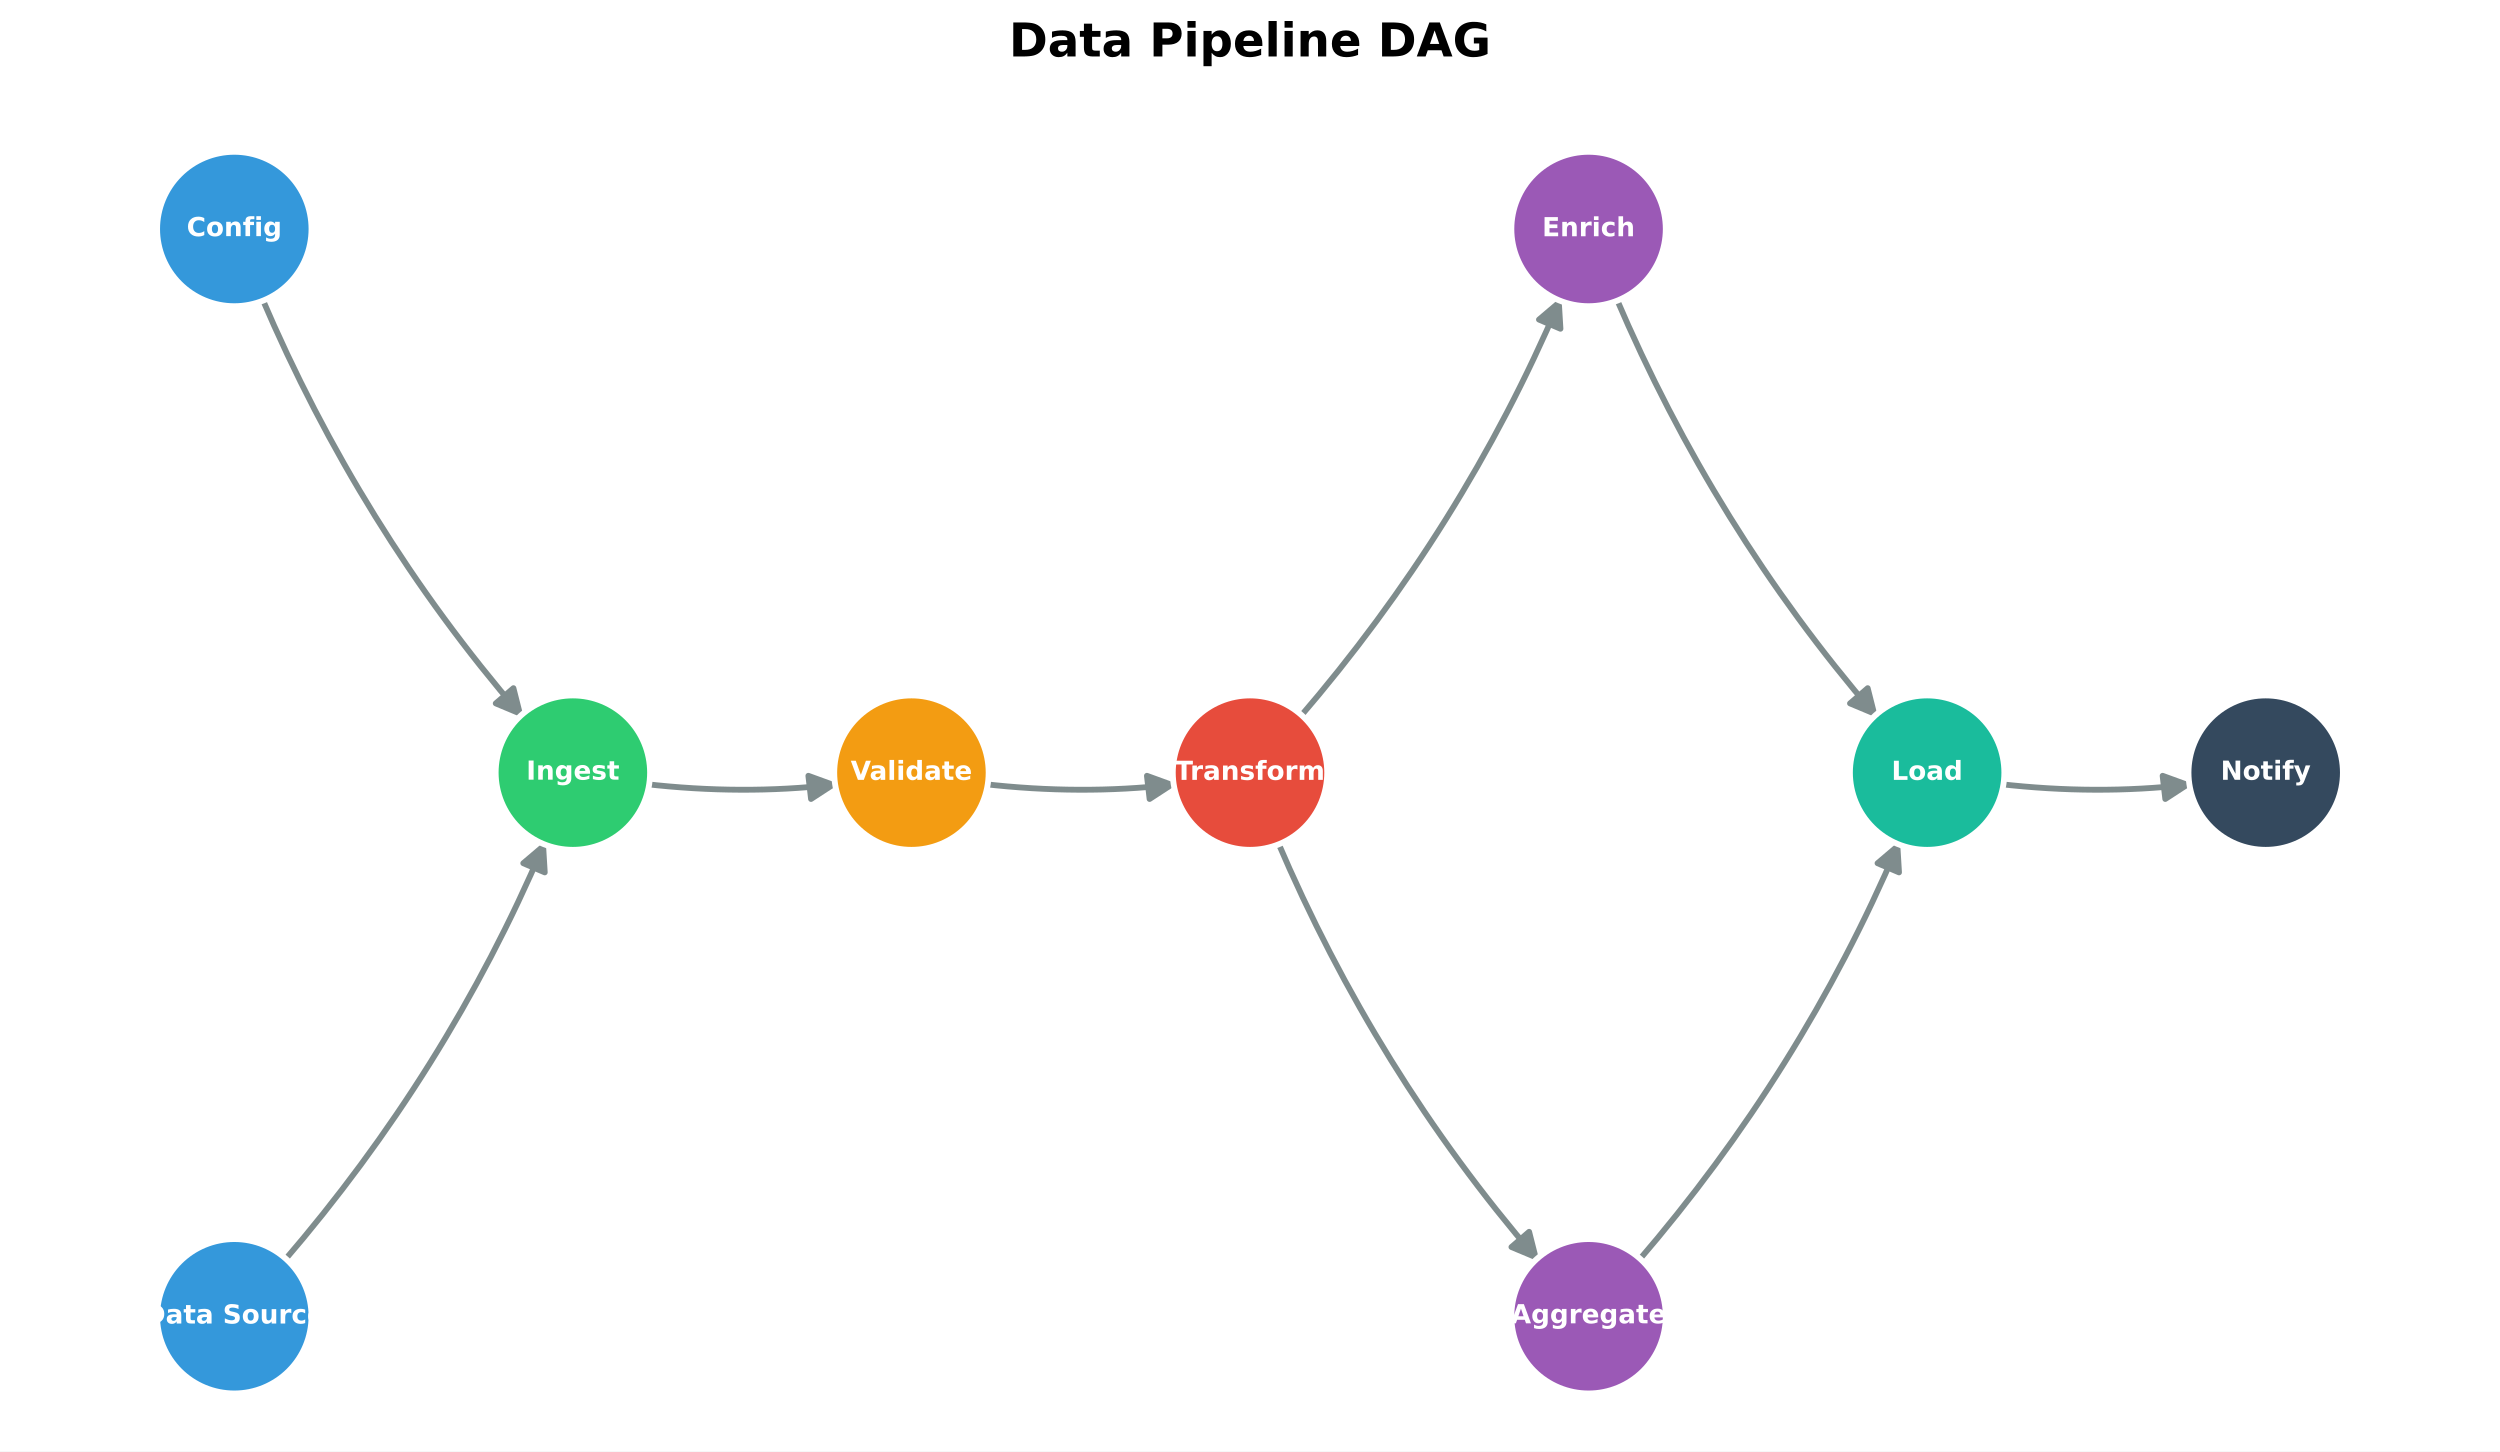
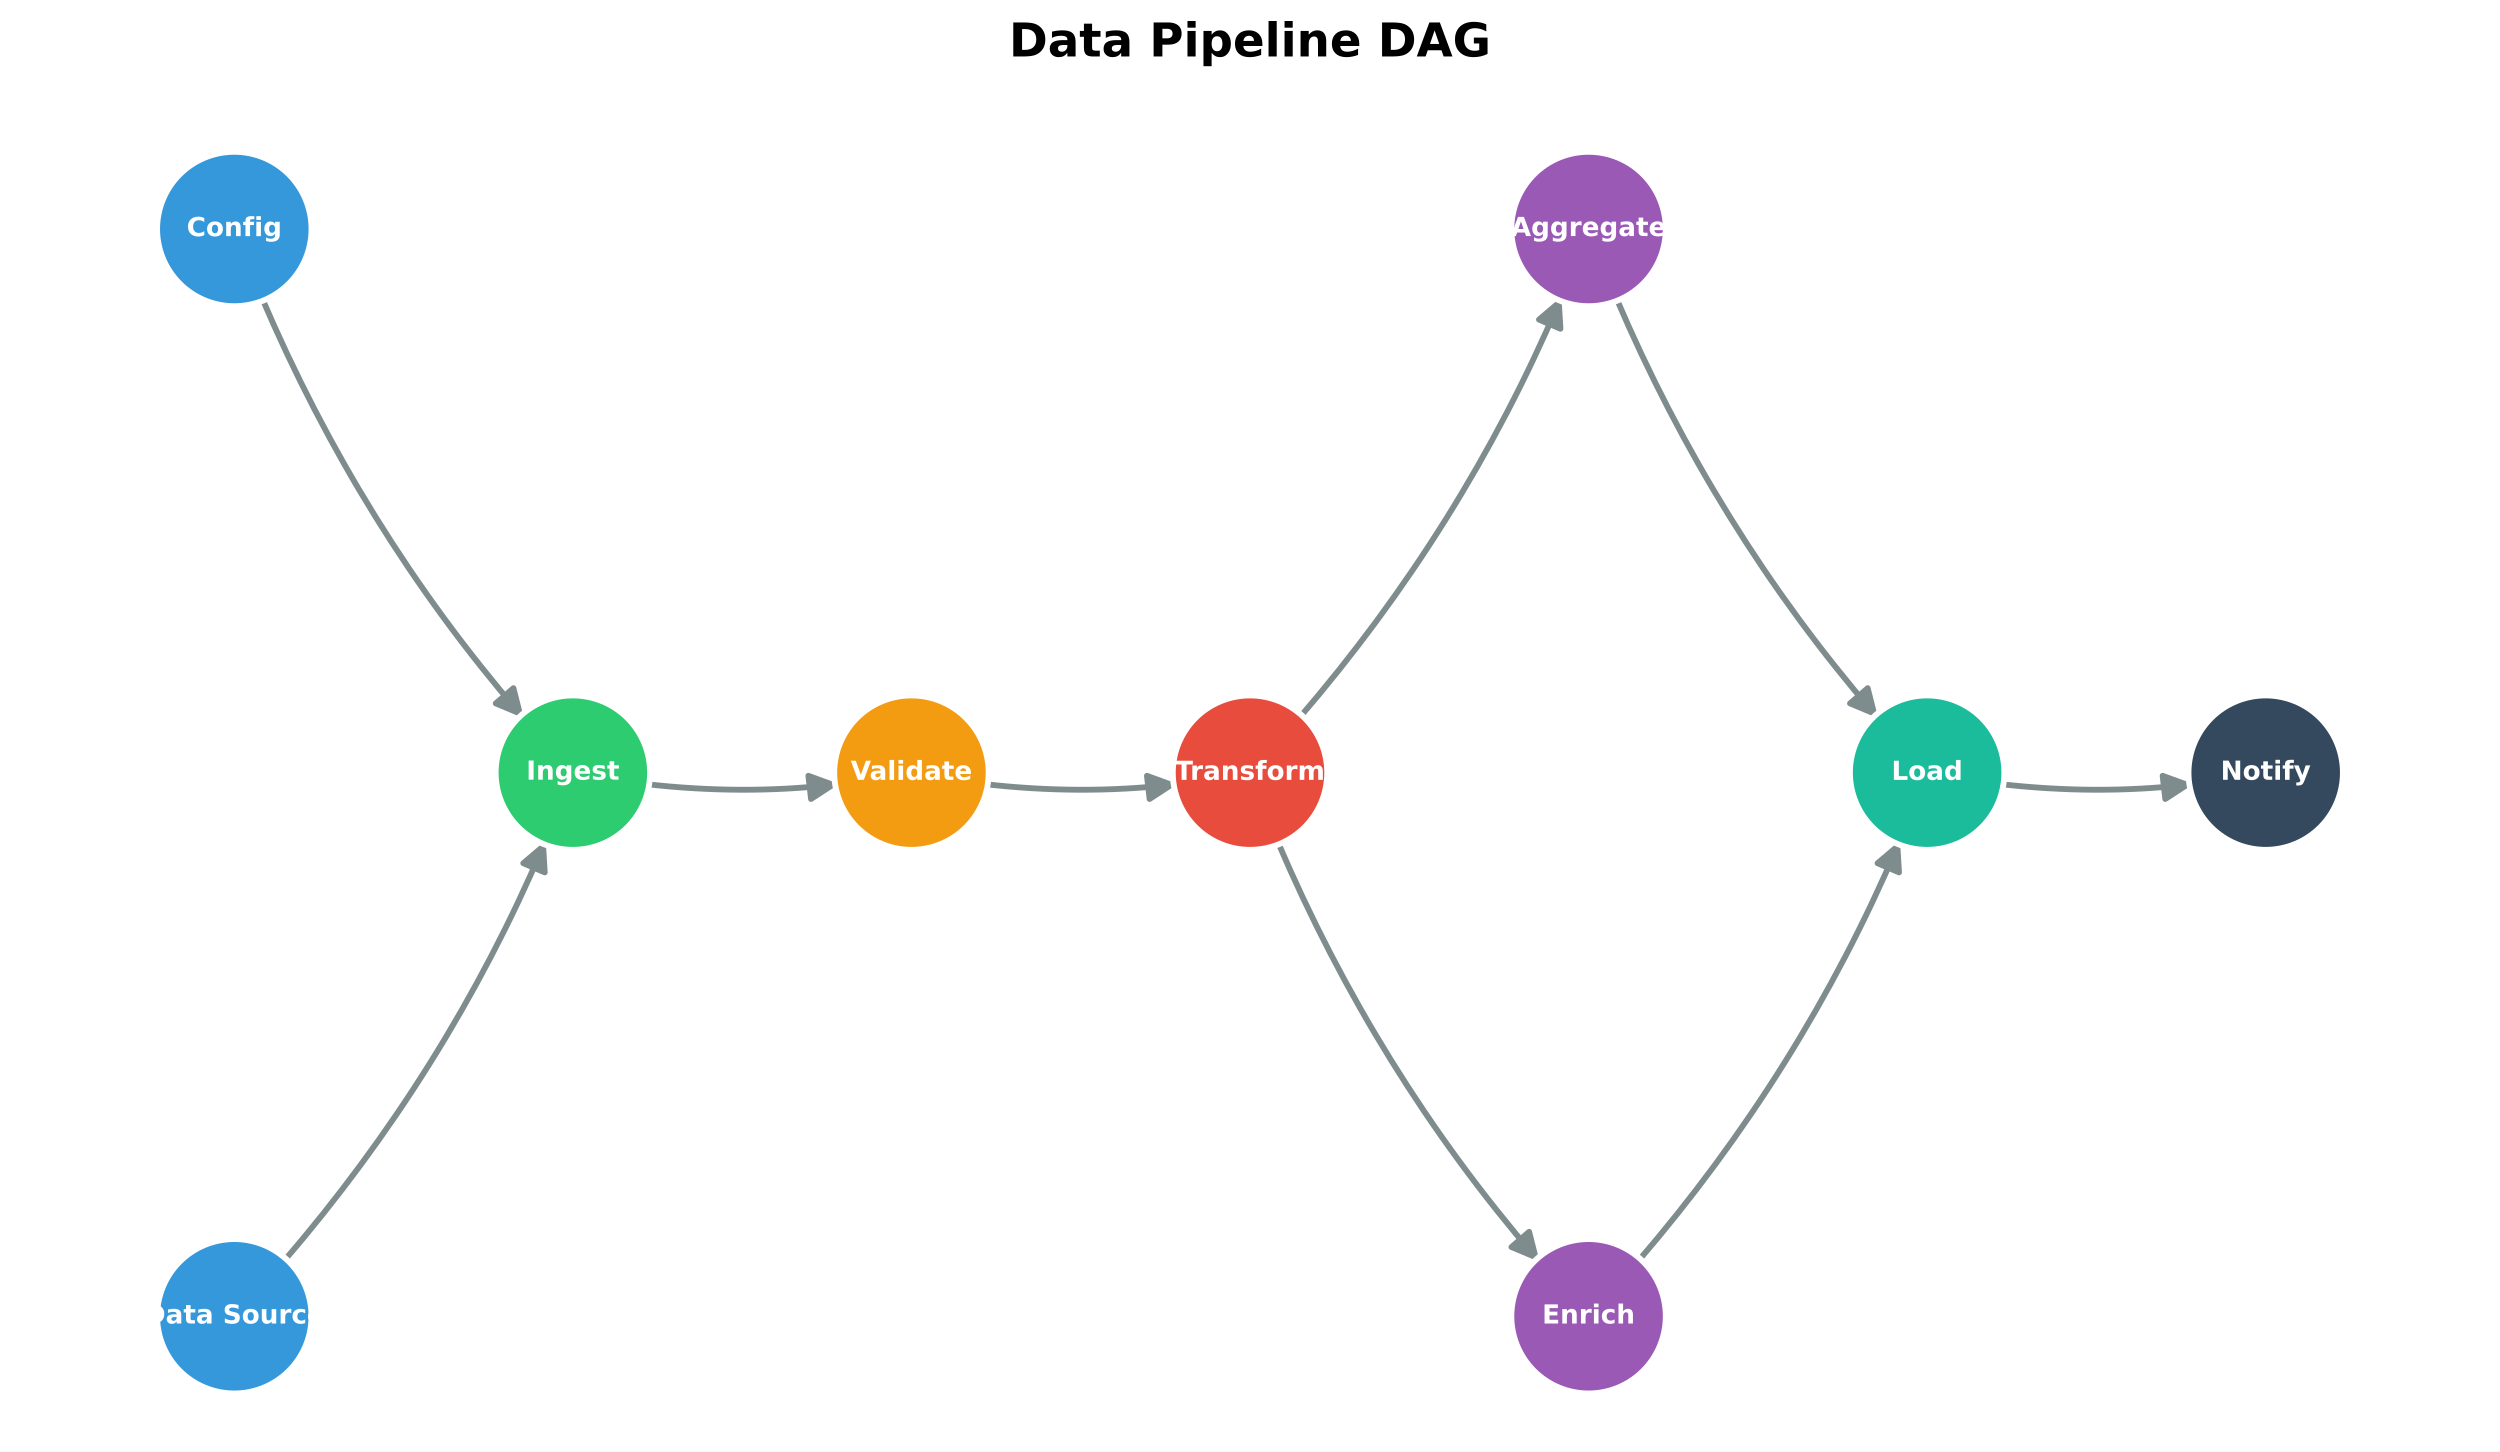
<svg xmlns="http://www.w3.org/2000/svg" xmlns:xlink="http://www.w3.org/1999/xlink" width="856.8pt" height="497.438pt" viewBox="0 0 856.8 497.438" version="1.1">
  <defs>
    <style type="text/css">*{stroke-linejoin: round; stroke-linecap: butt}</style>
  </defs>
  <g id="figure_1">
    <g id="patch_1">
      <path d="M 0 497.438  L 856.8 497.438  L 856.8 0  L 0 0  z " style="fill: #ffffff" />
    </g>
    <g id="axes_1">
      <g id="patch_2">
-         <path d="M 97.022 432.529  Q 153.239 367.247 186.155 290.057  " clip-path="url(#p9a5c901f08)" style="fill: none; stroke: #7f8c8d; stroke-width: 2; stroke-linecap: round" />
-         <path d="M 179.338 295.847  L 186.155 290.057  L 186.697 298.985  z " clip-path="url(#p9a5c901f08)" style="fill: #7f8c8d; stroke: #7f8c8d; stroke-width: 2; stroke-linecap: round" />
+         <path d="M 97.022 432.529  Q 153.239 367.247 186.155 290.057  " clip-path="url(#peeba3ba7f3)" style="fill: none; stroke: #7f8c8d; stroke-width: 2; stroke-linecap: round" />
+         <path d="M 179.338 295.847  L 186.155 290.057  L 186.697 298.985  z " clip-path="url(#peeba3ba7f3)" style="fill: #7f8c8d; stroke: #7f8c8d; stroke-width: 2; stroke-linecap: round" />
      </g>
      <g id="patch_3">
-         <path d="M 221.033 268.686  Q 254.351 272.513 285.447 268.941  " clip-path="url(#p9a5c901f08)" style="fill: none; stroke: #7f8c8d; stroke-width: 2; stroke-linecap: round" />
-         <path d="M 277.043 265.88  L 285.447 268.941  L 277.956 273.828  z " clip-path="url(#p9a5c901f08)" style="fill: #7f8c8d; stroke: #7f8c8d; stroke-width: 2; stroke-linecap: round" />
+         <path d="M 221.033 268.686  Q 254.351 272.513 285.447 268.941  " clip-path="url(#peeba3ba7f3)" style="fill: none; stroke: #7f8c8d; stroke-width: 2; stroke-linecap: round" />
+         <path d="M 277.043 265.88  L 285.447 268.941  L 277.956 273.828  z " clip-path="url(#peeba3ba7f3)" style="fill: #7f8c8d; stroke: #7f8c8d; stroke-width: 2; stroke-linecap: round" />
      </g>
      <g id="patch_4">
-         <path d="M 89.602 101.687  Q 123.396 180.934 178.154 244.521  " clip-path="url(#p9a5c901f08)" style="fill: none; stroke: #7f8c8d; stroke-width: 2; stroke-linecap: round" />
-         <path d="M 175.964 235.849  L 178.154 244.521  L 169.902 241.069  z " clip-path="url(#p9a5c901f08)" style="fill: #7f8c8d; stroke: #7f8c8d; stroke-width: 2; stroke-linecap: round" />
+         <path d="M 89.602 101.687  Q 123.396 180.934 178.154 244.521  " clip-path="url(#peeba3ba7f3)" style="fill: none; stroke: #7f8c8d; stroke-width: 2; stroke-linecap: round" />
+         <path d="M 175.964 235.849  L 178.154 244.521  L 169.902 241.069  z " clip-path="url(#peeba3ba7f3)" style="fill: #7f8c8d; stroke: #7f8c8d; stroke-width: 2; stroke-linecap: round" />
      </g>
      <g id="patch_5">
-         <path d="M 337.066 268.686  Q 370.384 272.513 401.48 268.941  " clip-path="url(#p9a5c901f08)" style="fill: none; stroke: #7f8c8d; stroke-width: 2; stroke-linecap: round" />
-         <path d="M 393.076 265.88  L 401.48 268.941  L 393.989 273.828  z " clip-path="url(#p9a5c901f08)" style="fill: #7f8c8d; stroke: #7f8c8d; stroke-width: 2; stroke-linecap: round" />
+         <path d="M 337.066 268.686  Q 370.384 272.513 401.48 268.941  " clip-path="url(#peeba3ba7f3)" style="fill: none; stroke: #7f8c8d; stroke-width: 2; stroke-linecap: round" />
+         <path d="M 393.076 265.88  L 401.48 268.941  L 393.989 273.828  z " clip-path="url(#peeba3ba7f3)" style="fill: #7f8c8d; stroke: #7f8c8d; stroke-width: 2; stroke-linecap: round" />
      </g>
      <g id="patch_6">
-         <path d="M 445.122 246.215  Q 501.338 180.933 534.255 103.743  " clip-path="url(#p9a5c901f08)" style="fill: none; stroke: #7f8c8d; stroke-width: 2; stroke-linecap: round" />
-         <path d="M 527.437 109.533  L 534.255 103.743  L 534.796 112.671  z " clip-path="url(#p9a5c901f08)" style="fill: #7f8c8d; stroke: #7f8c8d; stroke-width: 2; stroke-linecap: round" />
+         <path d="M 437.702 288.001  Q 471.495 367.248 526.253 430.835  " clip-path="url(#peeba3ba7f3)" style="fill: none; stroke: #7f8c8d; stroke-width: 2; stroke-linecap: round" />
+         <path d="M 524.064 422.163  L 526.253 430.835  L 518.001 427.383  z " clip-path="url(#peeba3ba7f3)" style="fill: #7f8c8d; stroke: #7f8c8d; stroke-width: 2; stroke-linecap: round" />
      </g>
      <g id="patch_7">
-         <path d="M 437.702 288.001  Q 471.495 367.248 526.253 430.835  " clip-path="url(#p9a5c901f08)" style="fill: none; stroke: #7f8c8d; stroke-width: 2; stroke-linecap: round" />
-         <path d="M 524.064 422.163  L 526.253 430.835  L 518.001 427.383  z " clip-path="url(#p9a5c901f08)" style="fill: #7f8c8d; stroke: #7f8c8d; stroke-width: 2; stroke-linecap: round" />
+         <path d="M 445.122 246.215  Q 501.338 180.933 534.255 103.743  " clip-path="url(#peeba3ba7f3)" style="fill: none; stroke: #7f8c8d; stroke-width: 2; stroke-linecap: round" />
+         <path d="M 527.437 109.533  L 534.255 103.743  L 534.796 112.671  z " clip-path="url(#peeba3ba7f3)" style="fill: #7f8c8d; stroke: #7f8c8d; stroke-width: 2; stroke-linecap: round" />
      </g>
      <g id="patch_8">
-         <path d="M 553.735 101.687  Q 587.528 180.934 642.286 244.521  " clip-path="url(#p9a5c901f08)" style="fill: none; stroke: #7f8c8d; stroke-width: 2; stroke-linecap: round" />
-         <path d="M 640.097 235.849  L 642.286 244.521  L 634.035 241.069  z " clip-path="url(#p9a5c901f08)" style="fill: #7f8c8d; stroke: #7f8c8d; stroke-width: 2; stroke-linecap: round" />
+         <path d="M 561.155 432.529  Q 617.371 367.247 650.288 290.057  " clip-path="url(#peeba3ba7f3)" style="fill: none; stroke: #7f8c8d; stroke-width: 2; stroke-linecap: round" />
+         <path d="M 643.47 295.847  L 650.288 290.057  L 650.829 298.985  z " clip-path="url(#peeba3ba7f3)" style="fill: #7f8c8d; stroke: #7f8c8d; stroke-width: 2; stroke-linecap: round" />
      </g>
      <g id="patch_9">
-         <path d="M 561.155 432.529  Q 617.371 367.247 650.288 290.057  " clip-path="url(#p9a5c901f08)" style="fill: none; stroke: #7f8c8d; stroke-width: 2; stroke-linecap: round" />
-         <path d="M 643.47 295.847  L 650.288 290.057  L 650.829 298.985  z " clip-path="url(#p9a5c901f08)" style="fill: #7f8c8d; stroke: #7f8c8d; stroke-width: 2; stroke-linecap: round" />
+         <path d="M 553.735 101.687  Q 587.528 180.934 642.286 244.521  " clip-path="url(#peeba3ba7f3)" style="fill: none; stroke: #7f8c8d; stroke-width: 2; stroke-linecap: round" />
+         <path d="M 640.097 235.849  L 642.286 244.521  L 634.035 241.069  z " clip-path="url(#peeba3ba7f3)" style="fill: #7f8c8d; stroke: #7f8c8d; stroke-width: 2; stroke-linecap: round" />
      </g>
      <g id="patch_10">
-         <path d="M 685.165 268.686  Q 718.483 272.513 749.579 268.941  " clip-path="url(#p9a5c901f08)" style="fill: none; stroke: #7f8c8d; stroke-width: 2; stroke-linecap: round" />
-         <path d="M 741.175 265.88  L 749.579 268.941  L 742.088 273.828  z " clip-path="url(#p9a5c901f08)" style="fill: #7f8c8d; stroke: #7f8c8d; stroke-width: 2; stroke-linecap: round" />
+         <path d="M 685.165 268.686  Q 718.483 272.513 749.579 268.941  " clip-path="url(#peeba3ba7f3)" style="fill: none; stroke: #7f8c8d; stroke-width: 2; stroke-linecap: round" />
+         <path d="M 741.175 265.88  L 749.579 268.941  L 742.088 273.828  z " clip-path="url(#peeba3ba7f3)" style="fill: #7f8c8d; stroke: #7f8c8d; stroke-width: 2; stroke-linecap: round" />
      </g>
      <g id="PathCollection_1">
        <defs>
-           <path id="C0_0_4f165c23f8" d="M 0 26.458  C 7.017 26.458 13.747 23.67 18.708 18.708  C 23.67 13.747 26.458 7.017 26.458 -0  C 26.458 -7.017 23.67 -13.747 18.708 -18.708  C 13.747 -23.67 7.017 -26.458 0 -26.458  C -7.017 -26.458 -13.747 -23.67 -18.708 -18.708  C -23.67 -13.747 -26.458 -7.017 -26.458 0  C -26.458 7.017 -23.67 13.747 -18.708 18.708  C -13.747 23.67 -7.017 26.458 0 26.458  z " />
+           <path id="C0_0_6e1ca9bb49" d="M 0 26.458  C 7.017 26.458 13.747 23.67 18.708 18.708  C 23.67 13.747 26.458 7.017 26.458 -0  C 26.458 -7.017 23.67 -13.747 18.708 -18.708  C 13.747 -23.67 7.017 -26.458 0 -26.458  C -7.017 -26.458 -13.747 -23.67 -18.708 -18.708  C -23.67 -13.747 -26.458 -7.017 -26.458 0  C -26.458 7.017 -23.67 13.747 -18.708 18.708  C -13.747 23.67 -7.017 26.458 0 26.458  z " />
        </defs>
-         <g clip-path="url(#p9a5c901f08)">
-           <use xlink:href="#C0_0_4f165c23f8" x="80.301" y="451.112" style="fill: #3498db; stroke: #ffffff; stroke-width: 2" />
-         </g>
-         <g clip-path="url(#p9a5c901f08)">
-           <use xlink:href="#C0_0_4f165c23f8" x="196.334" y="264.798" style="fill: #2ecc71; stroke: #ffffff; stroke-width: 2" />
-         </g>
-         <g clip-path="url(#p9a5c901f08)">
-           <use xlink:href="#C0_0_4f165c23f8" x="80.301" y="78.483" style="fill: #3498db; stroke: #ffffff; stroke-width: 2" />
-         </g>
-         <g clip-path="url(#p9a5c901f08)">
-           <use xlink:href="#C0_0_4f165c23f8" x="312.367" y="264.798" style="fill: #f39c12; stroke: #ffffff; stroke-width: 2" />
-         </g>
-         <g clip-path="url(#p9a5c901f08)">
-           <use xlink:href="#C0_0_4f165c23f8" x="428.4" y="264.798" style="fill: #e74c3c; stroke: #ffffff; stroke-width: 2" />
-         </g>
-         <g clip-path="url(#p9a5c901f08)">
-           <use xlink:href="#C0_0_4f165c23f8" x="544.433" y="78.483" style="fill: #9b59b6; stroke: #ffffff; stroke-width: 2" />
-         </g>
-         <g clip-path="url(#p9a5c901f08)">
-           <use xlink:href="#C0_0_4f165c23f8" x="544.433" y="451.112" style="fill: #9b59b6; stroke: #ffffff; stroke-width: 2" />
-         </g>
-         <g clip-path="url(#p9a5c901f08)">
-           <use xlink:href="#C0_0_4f165c23f8" x="660.466" y="264.798" style="fill: #1abc9c; stroke: #ffffff; stroke-width: 2" />
-         </g>
-         <g clip-path="url(#p9a5c901f08)">
-           <use xlink:href="#C0_0_4f165c23f8" x="776.499" y="264.798" style="fill: #34495e; stroke: #ffffff; stroke-width: 2" />
+         <g clip-path="url(#peeba3ba7f3)">
+           <use xlink:href="#C0_0_6e1ca9bb49" x="80.301" y="451.112" style="fill: #3498db; stroke: #ffffff; stroke-width: 2" />
+         </g>
+         <g clip-path="url(#peeba3ba7f3)">
+           <use xlink:href="#C0_0_6e1ca9bb49" x="196.334" y="264.798" style="fill: #2ecc71; stroke: #ffffff; stroke-width: 2" />
+         </g>
+         <g clip-path="url(#peeba3ba7f3)">
+           <use xlink:href="#C0_0_6e1ca9bb49" x="80.301" y="78.483" style="fill: #3498db; stroke: #ffffff; stroke-width: 2" />
+         </g>
+         <g clip-path="url(#peeba3ba7f3)">
+           <use xlink:href="#C0_0_6e1ca9bb49" x="312.367" y="264.798" style="fill: #f39c12; stroke: #ffffff; stroke-width: 2" />
+         </g>
+         <g clip-path="url(#peeba3ba7f3)">
+           <use xlink:href="#C0_0_6e1ca9bb49" x="428.4" y="264.798" style="fill: #e74c3c; stroke: #ffffff; stroke-width: 2" />
+         </g>
+         <g clip-path="url(#peeba3ba7f3)">
+           <use xlink:href="#C0_0_6e1ca9bb49" x="544.433" y="451.112" style="fill: #9b59b6; stroke: #ffffff; stroke-width: 2" />
+         </g>
+         <g clip-path="url(#peeba3ba7f3)">
+           <use xlink:href="#C0_0_6e1ca9bb49" x="544.433" y="78.483" style="fill: #9b59b6; stroke: #ffffff; stroke-width: 2" />
+         </g>
+         <g clip-path="url(#peeba3ba7f3)">
+           <use xlink:href="#C0_0_6e1ca9bb49" x="660.466" y="264.798" style="fill: #1abc9c; stroke: #ffffff; stroke-width: 2" />
+         </g>
+         <g clip-path="url(#peeba3ba7f3)">
+           <use xlink:href="#C0_0_6e1ca9bb49" x="776.499" y="264.798" style="fill: #34495e; stroke: #ffffff; stroke-width: 2" />
        </g>
      </g>
      <g id="text_1">
-         <g clip-path="url(#p9a5c901f08)">
+         <g clip-path="url(#peeba3ba7f3)">
          <g style="fill: #ffffff" transform="translate(49.29934 453.595) scale(0.09 -0.09)">
            <defs>
              <path id="DejaVuSans-Bold-44" d="M 1791 3756  L 1791 909  L 2222 909  Q 2959 909 3348 1275  Q 3738 1641 3738 2338  Q 3738 3031 3350 3393  Q 2963 3756 2222 3756  L 1791 3756  z M 588 4666  L 1856 4666  Q 2919 4666 3439 4514  Q 3959 4363 4331 4000  Q 4659 3684 4818 3271  Q 4978 2859 4978 2338  Q 4978 1809 4818 1395  Q 4659 981 4331 666  Q 3956 303 3431 151  Q 2906 0 1856 0  L 588 0  L 588 4666  z " transform="scale(0.015625)" />
              <path id="DejaVuSans-Bold-61" d="M 2106 1575  Q 1756 1575 1579 1456  Q 1403 1338 1403 1106  Q 1403 894 1545 773  Q 1688 653 1941 653  Q 2256 653 2472 879  Q 2688 1106 2688 1447  L 2688 1575  L 2106 1575  z M 3816 1997  L 3816 0  L 2688 0  L 2688 519  Q 2463 200 2181 54  Q 1900 -91 1497 -91  Q 953 -91 614 226  Q 275 544 275 1050  Q 275 1666 698 1953  Q 1122 2241 2028 2241  L 2688 2241  L 2688 2328  Q 2688 2594 2478 2717  Q 2269 2841 1825 2841  Q 1466 2841 1156 2769  Q 847 2697 581 2553  L 581 3406  Q 941 3494 1303 3539  Q 1666 3584 2028 3584  Q 2975 3584 3395 3211  Q 3816 2838 3816 1997  z " transform="scale(0.015625)" />
              <path id="DejaVuSans-Bold-74" d="M 1759 4494  L 1759 3500  L 2913 3500  L 2913 2700  L 1759 2700  L 1759 1216  Q 1759 972 1856 886  Q 1953 800 2241 800  L 2816 800  L 2816 0  L 1856 0  Q 1194 0 917 276  Q 641 553 641 1216  L 641 2700  L 84 2700  L 84 3500  L 641 3500  L 641 4494  L 1759 4494  z " transform="scale(0.015625)" />
              <path id="DejaVuSans-Bold-20" transform="scale(0.015625)" />
              <path id="DejaVuSans-Bold-53" d="M 3834 4519  L 3834 3531  Q 3450 3703 3084 3790  Q 2719 3878 2394 3878  Q 1963 3878 1756 3759  Q 1550 3641 1550 3391  Q 1550 3203 1689 3098  Q 1828 2994 2194 2919  L 2706 2816  Q 3484 2659 3812 2340  Q 4141 2022 4141 1434  Q 4141 663 3683 286  Q 3225 -91 2284 -91  Q 1841 -91 1394 -6  Q 947 78 500 244  L 500 1259  Q 947 1022 1364 901  Q 1781 781 2169 781  Q 2563 781 2772 912  Q 2981 1044 2981 1288  Q 2981 1506 2839 1625  Q 2697 1744 2272 1838  L 1806 1941  Q 1106 2091 782 2419  Q 459 2747 459 3303  Q 459 4000 909 4375  Q 1359 4750 2203 4750  Q 2588 4750 2994 4692  Q 3400 4634 3834 4519  z " transform="scale(0.015625)" />
              <path id="DejaVuSans-Bold-6f" d="M 2203 2784  Q 1831 2784 1636 2517  Q 1441 2250 1441 1747  Q 1441 1244 1636 976  Q 1831 709 2203 709  Q 2569 709 2762 976  Q 2956 1244 2956 1747  Q 2956 2250 2762 2517  Q 2569 2784 2203 2784  z M 2203 3584  Q 3106 3584 3614 3096  Q 4122 2609 4122 1747  Q 4122 884 3614 396  Q 3106 -91 2203 -91  Q 1297 -91 786 396  Q 275 884 275 1747  Q 275 2609 786 3096  Q 1297 3584 2203 3584  z " transform="scale(0.015625)" />
              <path id="DejaVuSans-Bold-75" d="M 500 1363  L 500 3500  L 1625 3500  L 1625 3150  Q 1625 2866 1622 2436  Q 1619 2006 1619 1863  Q 1619 1441 1641 1255  Q 1663 1069 1716 984  Q 1784 875 1895 815  Q 2006 756 2150 756  Q 2500 756 2700 1025  Q 2900 1294 2900 1772  L 2900 3500  L 4019 3500  L 4019 0  L 2900 0  L 2900 506  Q 2647 200 2364 54  Q 2081 -91 1741 -91  Q 1134 -91 817 281  Q 500 653 500 1363  z " transform="scale(0.015625)" />
              <path id="DejaVuSans-Bold-72" d="M 3138 2547  Q 2991 2616 2845 2648  Q 2700 2681 2553 2681  Q 2122 2681 1889 2404  Q 1656 2128 1656 1613  L 1656 0  L 538 0  L 538 3500  L 1656 3500  L 1656 2925  Q 1872 3269 2151 3426  Q 2431 3584 2822 3584  Q 2878 3584 2943 3579  Q 3009 3575 3134 3559  L 3138 2547  z " transform="scale(0.015625)" />
              <path id="DejaVuSans-Bold-63" d="M 3366 3391  L 3366 2478  Q 3138 2634 2908 2709  Q 2678 2784 2431 2784  Q 1963 2784 1702 2511  Q 1441 2238 1441 1747  Q 1441 1256 1702 982  Q 1963 709 2431 709  Q 2694 709 2930 787  Q 3166 866 3366 1019  L 3366 103  Q 3103 6 2833 -42  Q 2563 -91 2291 -91  Q 1344 -91 809 395  Q 275 881 275 1747  Q 275 2613 809 3098  Q 1344 3584 2291 3584  Q 2566 3584 2833 3536  Q 3100 3488 3366 3391  z " transform="scale(0.015625)" />
              <path id="DejaVuSans-Bold-65" d="M 4031 1759  L 4031 1441  L 1416 1441  Q 1456 1047 1700 850  Q 1944 653 2381 653  Q 2734 653 3104 758  Q 3475 863 3866 1075  L 3866 213  Q 3469 63 3072 -14  Q 2675 -91 2278 -91  Q 1328 -91 801 392  Q 275 875 275 1747  Q 275 2603 792 3093  Q 1309 3584 2216 3584  Q 3041 3584 3536 3087  Q 4031 2591 4031 1759  z M 2881 2131  Q 2881 2450 2695 2645  Q 2509 2841 2209 2841  Q 1884 2841 1681 2658  Q 1478 2475 1428 2131  L 2881 2131  z " transform="scale(0.015625)" />
            </defs>
            <use xlink:href="#DejaVuSans-Bold-44" />
            <use xlink:href="#DejaVuSans-Bold-61" transform="translate(83.00781 0)" />
            <use xlink:href="#DejaVuSans-Bold-74" transform="translate(150.4883 0)" />
            <use xlink:href="#DejaVuSans-Bold-61" transform="translate(198.291 0)" />
            <use xlink:href="#DejaVuSans-Bold-20" transform="translate(265.7715 0)" />
            <use xlink:href="#DejaVuSans-Bold-53" transform="translate(300.5859 0)" />
            <use xlink:href="#DejaVuSans-Bold-6f" transform="translate(372.6074 0)" />
            <use xlink:href="#DejaVuSans-Bold-75" transform="translate(441.3086 0)" />
            <use xlink:href="#DejaVuSans-Bold-72" transform="translate(512.5 0)" />
            <use xlink:href="#DejaVuSans-Bold-63" transform="translate(561.8164 0)" />
            <use xlink:href="#DejaVuSans-Bold-65" transform="translate(621.0938 0)" />
          </g>
        </g>
      </g>
      <g id="text_2">
-         <g clip-path="url(#p9a5c901f08)">
+         <g clip-path="url(#peeba3ba7f3)">
          <g style="fill: #ffffff" transform="translate(180.354 267.2106) scale(0.09 -0.09)">
            <defs>
              <path id="DejaVuSans-Bold-49" d="M 588 4666  L 1791 4666  L 1791 0  L 588 0  L 588 4666  z " transform="scale(0.015625)" />
              <path id="DejaVuSans-Bold-6e" d="M 4056 2131  L 4056 0  L 2931 0  L 2931 347  L 2931 1631  Q 2931 2084 2911 2256  Q 2891 2428 2841 2509  Q 2775 2619 2662 2680  Q 2550 2741 2406 2741  Q 2056 2741 1856 2470  Q 1656 2200 1656 1722  L 1656 0  L 538 0  L 538 3500  L 1656 3500  L 1656 2988  Q 1909 3294 2193 3439  Q 2478 3584 2822 3584  Q 3428 3584 3742 3212  Q 4056 2841 4056 2131  z " transform="scale(0.015625)" />
              <path id="DejaVuSans-Bold-67" d="M 2919 594  Q 2688 288 2409 144  Q 2131 0 1766 0  Q 1125 0 706 504  Q 288 1009 288 1791  Q 288 2575 706 3076  Q 1125 3578 1766 3578  Q 2131 3578 2409 3434  Q 2688 3291 2919 2981  L 2919 3500  L 4044 3500  L 4044 353  Q 4044 -491 3511 -936  Q 2978 -1381 1966 -1381  Q 1638 -1381 1331 -1331  Q 1025 -1281 716 -1178  L 716 -306  Q 1009 -475 1290 -558  Q 1572 -641 1856 -641  Q 2406 -641 2662 -400  Q 2919 -159 2919 353  L 2919 594  z M 2181 2772  Q 1834 2772 1640 2515  Q 1447 2259 1447 1791  Q 1447 1309 1634 1061  Q 1822 813 2181 813  Q 2531 813 2725 1069  Q 2919 1325 2919 1791  Q 2919 2259 2725 2515  Q 2531 2772 2181 2772  z " transform="scale(0.015625)" />
              <path id="DejaVuSans-Bold-73" d="M 3272 3391  L 3272 2541  Q 2913 2691 2578 2766  Q 2244 2841 1947 2841  Q 1628 2841 1473 2761  Q 1319 2681 1319 2516  Q 1319 2381 1436 2309  Q 1553 2238 1856 2203  L 2053 2175  Q 2913 2066 3209 1816  Q 3506 1566 3506 1031  Q 3506 472 3093 190  Q 2681 -91 1863 -91  Q 1516 -91 1145 -36  Q 775 19 384 128  L 384 978  Q 719 816 1070 734  Q 1422 653 1784 653  Q 2113 653 2278 743  Q 2444 834 2444 1013  Q 2444 1163 2330 1236  Q 2216 1309 1875 1350  L 1678 1375  Q 931 1469 631 1722  Q 331 1975 331 2491  Q 331 3047 712 3315  Q 1094 3584 1881 3584  Q 2191 3584 2531 3537  Q 2872 3491 3272 3391  z " transform="scale(0.015625)" />
            </defs>
            <use xlink:href="#DejaVuSans-Bold-49" />
            <use xlink:href="#DejaVuSans-Bold-6e" transform="translate(37.20703 0)" />
            <use xlink:href="#DejaVuSans-Bold-67" transform="translate(108.3984 0)" />
            <use xlink:href="#DejaVuSans-Bold-65" transform="translate(179.9805 0)" />
            <use xlink:href="#DejaVuSans-Bold-73" transform="translate(247.8027 0)" />
            <use xlink:href="#DejaVuSans-Bold-74" transform="translate(307.3242 0)" />
          </g>
        </g>
      </g>
      <g id="text_3">
-         <g clip-path="url(#p9a5c901f08)">
+         <g clip-path="url(#peeba3ba7f3)">
          <g style="fill: #ffffff" transform="translate(63.982 80.93173) scale(0.09 -0.09)">
            <defs>
              <path id="DejaVuSans-Bold-43" d="M 4288 256  Q 3956 84 3597 -3  Q 3238 -91 2847 -91  Q 1681 -91 1000 561  Q 319 1213 319 2328  Q 319 3447 1000 4098  Q 1681 4750 2847 4750  Q 3238 4750 3597 4662  Q 3956 4575 4288 4403  L 4288 3438  Q 3953 3666 3628 3772  Q 3303 3878 2944 3878  Q 2300 3878 1931 3465  Q 1563 3053 1563 2328  Q 1563 1606 1931 1193  Q 2300 781 2944 781  Q 3303 781 3628 887  Q 3953 994 4288 1222  L 4288 256  z " transform="scale(0.015625)" />
              <path id="DejaVuSans-Bold-66" d="M 2841 4863  L 2841 4128  L 2222 4128  Q 1984 4128 1890 4042  Q 1797 3956 1797 3744  L 1797 3500  L 2753 3500  L 2753 2700  L 1797 2700  L 1797 0  L 678 0  L 678 2700  L 122 2700  L 122 3500  L 678 3500  L 678 3744  Q 678 4316 997 4589  Q 1316 4863 1984 4863  L 2841 4863  z " transform="scale(0.015625)" />
              <path id="DejaVuSans-Bold-69" d="M 538 3500  L 1656 3500  L 1656 0  L 538 0  L 538 3500  z M 538 4863  L 1656 4863  L 1656 3950  L 538 3950  L 538 4863  z " transform="scale(0.015625)" />
            </defs>
            <use xlink:href="#DejaVuSans-Bold-43" />
            <use xlink:href="#DejaVuSans-Bold-6f" transform="translate(73.38867 0)" />
            <use xlink:href="#DejaVuSans-Bold-6e" transform="translate(142.0898 0)" />
            <use xlink:href="#DejaVuSans-Bold-66" transform="translate(213.2812 0)" />
            <use xlink:href="#DejaVuSans-Bold-69" transform="translate(256.7871 0)" />
            <use xlink:href="#DejaVuSans-Bold-67" transform="translate(291.0645 0)" />
          </g>
        </g>
      </g>
      <g id="text_4">
-         <g clip-path="url(#p9a5c901f08)">
+         <g clip-path="url(#peeba3ba7f3)">
          <g style="fill: #ffffff" transform="translate(291.5488 267.2809) scale(0.09 -0.09)">
            <defs>
              <path id="DejaVuSans-Bold-56" d="M 31 4666  L 1241 4666  L 2478 1222  L 3713 4666  L 4922 4666  L 3194 0  L 1759 0  L 31 4666  z " transform="scale(0.015625)" />
              <path id="DejaVuSans-Bold-6c" d="M 538 4863  L 1656 4863  L 1656 0  L 538 0  L 538 4863  z " transform="scale(0.015625)" />
              <path id="DejaVuSans-Bold-64" d="M 2919 2988  L 2919 4863  L 4044 4863  L 4044 0  L 2919 0  L 2919 506  Q 2688 197 2409 53  Q 2131 -91 1766 -91  Q 1119 -91 703 423  Q 288 938 288 1747  Q 288 2556 703 3070  Q 1119 3584 1766 3584  Q 2128 3584 2408 3439  Q 2688 3294 2919 2988  z M 2181 722  Q 2541 722 2730 984  Q 2919 1247 2919 1747  Q 2919 2247 2730 2509  Q 2541 2772 2181 2772  Q 1825 2772 1636 2509  Q 1447 2247 1447 1747  Q 1447 1247 1636 984  Q 1825 722 2181 722  z " transform="scale(0.015625)" />
            </defs>
            <use xlink:href="#DejaVuSans-Bold-56" />
            <use xlink:href="#DejaVuSans-Bold-61" transform="translate(71.89258 0)" />
            <use xlink:href="#DejaVuSans-Bold-6c" transform="translate(139.373 0)" />
            <use xlink:href="#DejaVuSans-Bold-69" transform="translate(173.6504 0)" />
            <use xlink:href="#DejaVuSans-Bold-64" transform="translate(207.9277 0)" />
            <use xlink:href="#DejaVuSans-Bold-61" transform="translate(279.5098 0)" />
            <use xlink:href="#DejaVuSans-Bold-74" transform="translate(346.9902 0)" />
            <use xlink:href="#DejaVuSans-Bold-65" transform="translate(394.793 0)" />
          </g>
        </g>
      </g>
      <g id="text_5">
-         <g clip-path="url(#p9a5c901f08)">
+         <g clip-path="url(#peeba3ba7f3)">
          <g style="fill: #ffffff" transform="translate(402.7303 267.2809) scale(0.09 -0.09)">
            <defs>
              <path id="DejaVuSans-Bold-54" d="M 31 4666  L 4331 4666  L 4331 3756  L 2784 3756  L 2784 0  L 1581 0  L 1581 3756  L 31 3756  L 31 4666  z " transform="scale(0.015625)" />
              <path id="DejaVuSans-Bold-6d" d="M 3781 2919  Q 3994 3244 4286 3414  Q 4578 3584 4928 3584  Q 5531 3584 5847 3212  Q 6163 2841 6163 2131  L 6163 0  L 5038 0  L 5038 1825  Q 5041 1866 5042 1909  Q 5044 1953 5044 2034  Q 5044 2406 4934 2573  Q 4825 2741 4581 2741  Q 4263 2741 4089 2478  Q 3916 2216 3909 1719  L 3909 0  L 2784 0  L 2784 1825  Q 2784 2406 2684 2573  Q 2584 2741 2328 2741  Q 2006 2741 1831 2477  Q 1656 2213 1656 1722  L 1656 0  L 531 0  L 531 3500  L 1656 3500  L 1656 2988  Q 1863 3284 2130 3434  Q 2397 3584 2719 3584  Q 3081 3584 3359 3409  Q 3638 3234 3781 2919  z " transform="scale(0.015625)" />
            </defs>
            <use xlink:href="#DejaVuSans-Bold-54" />
            <use xlink:href="#DejaVuSans-Bold-72" transform="translate(57.21289 0)" />
            <use xlink:href="#DejaVuSans-Bold-61" transform="translate(106.5293 0)" />
            <use xlink:href="#DejaVuSans-Bold-6e" transform="translate(174.0098 0)" />
            <use xlink:href="#DejaVuSans-Bold-73" transform="translate(245.2012 0)" />
            <use xlink:href="#DejaVuSans-Bold-66" transform="translate(304.7227 0)" />
            <use xlink:href="#DejaVuSans-Bold-6f" transform="translate(348.2285 0)" />
            <use xlink:href="#DejaVuSans-Bold-72" transform="translate(416.9297 0)" />
            <use xlink:href="#DejaVuSans-Bold-6d" transform="translate(466.2461 0)" />
          </g>
        </g>
      </g>
      <g id="text_6">
-         <g clip-path="url(#p9a5c901f08)">
-           <g style="fill: #ffffff" transform="translate(528.5227 80.96689) scale(0.09 -0.09)">
+         <g clip-path="url(#peeba3ba7f3)">
+           <g style="fill: #ffffff" transform="translate(528.5227 453.595) scale(0.09 -0.09)">
            <defs>
              <path id="DejaVuSans-Bold-45" d="M 588 4666  L 3834 4666  L 3834 3756  L 1791 3756  L 1791 2888  L 3713 2888  L 3713 1978  L 1791 1978  L 1791 909  L 3903 909  L 3903 0  L 588 0  L 588 4666  z " transform="scale(0.015625)" />
              <path id="DejaVuSans-Bold-68" d="M 4056 2131  L 4056 0  L 2931 0  L 2931 347  L 2931 1625  Q 2931 2084 2911 2256  Q 2891 2428 2841 2509  Q 2775 2619 2662 2680  Q 2550 2741 2406 2741  Q 2056 2741 1856 2470  Q 1656 2200 1656 1722  L 1656 0  L 538 0  L 538 4863  L 1656 4863  L 1656 2988  Q 1909 3294 2193 3439  Q 2478 3584 2822 3584  Q 3428 3584 3742 3212  Q 4056 2841 4056 2131  z " transform="scale(0.015625)" />
            </defs>
            <use xlink:href="#DejaVuSans-Bold-45" />
            <use xlink:href="#DejaVuSans-Bold-6e" transform="translate(68.31055 0)" />
            <use xlink:href="#DejaVuSans-Bold-72" transform="translate(139.502 0)" />
            <use xlink:href="#DejaVuSans-Bold-69" transform="translate(188.8184 0)" />
            <use xlink:href="#DejaVuSans-Bold-63" transform="translate(223.0957 0)" />
            <use xlink:href="#DejaVuSans-Bold-68" transform="translate(282.373 0)" />
          </g>
        </g>
      </g>
      <g id="text_7">
-         <g clip-path="url(#p9a5c901f08)">
-           <g style="fill: #ffffff" transform="translate(517.7762 453.5247) scale(0.09 -0.09)">
+         <g clip-path="url(#peeba3ba7f3)">
+           <g style="fill: #ffffff" transform="translate(517.7762 80.89657) scale(0.09 -0.09)">
            <defs>
              <path id="DejaVuSans-Bold-41" d="M 3419 850  L 1538 850  L 1241 0  L 31 0  L 1759 4666  L 3194 4666  L 4922 0  L 3713 0  L 3419 850  z M 1838 1716  L 3116 1716  L 2478 3572  L 1838 1716  z " transform="scale(0.015625)" />
            </defs>
            <use xlink:href="#DejaVuSans-Bold-41" />
            <use xlink:href="#DejaVuSans-Bold-67" transform="translate(77.39258 0)" />
            <use xlink:href="#DejaVuSans-Bold-67" transform="translate(148.9746 0)" />
            <use xlink:href="#DejaVuSans-Bold-72" transform="translate(220.5566 0)" />
            <use xlink:href="#DejaVuSans-Bold-65" transform="translate(269.873 0)" />
            <use xlink:href="#DejaVuSans-Bold-67" transform="translate(337.6953 0)" />
            <use xlink:href="#DejaVuSans-Bold-61" transform="translate(409.2773 0)" />
            <use xlink:href="#DejaVuSans-Bold-74" transform="translate(476.7578 0)" />
            <use xlink:href="#DejaVuSans-Bold-65" transform="translate(524.5605 0)" />
          </g>
        </g>
      </g>
      <g id="text_8">
-         <g clip-path="url(#p9a5c901f08)">
+         <g clip-path="url(#peeba3ba7f3)">
          <g style="fill: #ffffff" transform="translate(648.2493 267.2809) scale(0.09 -0.09)">
            <defs>
              <path id="DejaVuSans-Bold-4c" d="M 588 4666  L 1791 4666  L 1791 909  L 3903 909  L 3903 0  L 588 0  L 588 4666  z " transform="scale(0.015625)" />
            </defs>
            <use xlink:href="#DejaVuSans-Bold-4c" />
            <use xlink:href="#DejaVuSans-Bold-6f" transform="translate(63.7207 0)" />
            <use xlink:href="#DejaVuSans-Bold-61" transform="translate(132.4219 0)" />
            <use xlink:href="#DejaVuSans-Bold-64" transform="translate(199.9023 0)" />
          </g>
        </g>
      </g>
      <g id="text_9">
-         <g clip-path="url(#p9a5c901f08)">
+         <g clip-path="url(#peeba3ba7f3)">
          <g style="fill: #ffffff" transform="translate(761.0571 267.2458) scale(0.09 -0.09)">
            <defs>
              <path id="DejaVuSans-Bold-4e" d="M 588 4666  L 1931 4666  L 3628 1466  L 3628 4666  L 4769 4666  L 4769 0  L 3425 0  L 1728 3200  L 1728 0  L 588 0  L 588 4666  z " transform="scale(0.015625)" />
              <path id="DejaVuSans-Bold-79" d="M 78 3500  L 1197 3500  L 2138 1125  L 2938 3500  L 4056 3500  L 2584 -331  Q 2363 -916 2067 -1148  Q 1772 -1381 1288 -1381  L 641 -1381  L 641 -647  L 991 -647  Q 1275 -647 1404 -556  Q 1534 -466 1606 -231  L 1638 -134  L 78 3500  z " transform="scale(0.015625)" />
            </defs>
            <use xlink:href="#DejaVuSans-Bold-4e" />
            <use xlink:href="#DejaVuSans-Bold-6f" transform="translate(83.69141 0)" />
            <use xlink:href="#DejaVuSans-Bold-74" transform="translate(152.3926 0)" />
            <use xlink:href="#DejaVuSans-Bold-69" transform="translate(200.1953 0)" />
            <use xlink:href="#DejaVuSans-Bold-66" transform="translate(234.4727 0)" />
            <use xlink:href="#DejaVuSans-Bold-79" transform="translate(277.9785 0)" />
          </g>
        </g>
      </g>
      <g id="text_10">
        <g transform="translate(345.8037 19.3575) scale(0.16 -0.16)">
          <defs>
            <path id="DejaVuSans-Bold-50" d="M 588 4666  L 2584 4666  Q 3475 4666 3951 4270  Q 4428 3875 4428 3144  Q 4428 2409 3951 2014  Q 3475 1619 2584 1619  L 1791 1619  L 1791 0  L 588 0  L 588 4666  z M 1791 3794  L 1791 2491  L 2456 2491  Q 2806 2491 2997 2661  Q 3188 2831 3188 3144  Q 3188 3456 2997 3625  Q 2806 3794 2456 3794  L 1791 3794  z " transform="scale(0.015625)" />
            <path id="DejaVuSans-Bold-70" d="M 1656 506  L 1656 -1331  L 538 -1331  L 538 3500  L 1656 3500  L 1656 2988  Q 1888 3294 2169 3439  Q 2450 3584 2816 3584  Q 3463 3584 3878 3070  Q 4294 2556 4294 1747  Q 4294 938 3878 423  Q 3463 -91 2816 -91  Q 2450 -91 2169 54  Q 1888 200 1656 506  z M 2400 2772  Q 2041 2772 1848 2508  Q 1656 2244 1656 1747  Q 1656 1250 1848 986  Q 2041 722 2400 722  Q 2759 722 2948 984  Q 3138 1247 3138 1747  Q 3138 2247 2948 2509  Q 2759 2772 2400 2772  z " transform="scale(0.015625)" />
            <path id="DejaVuSans-Bold-47" d="M 4781 347  Q 4331 128 3847 18  Q 3363 -91 2847 -91  Q 1681 -91 1000 561  Q 319 1213 319 2328  Q 319 3456 1012 4103  Q 1706 4750 2913 4750  Q 3378 4750 3804 4662  Q 4231 4575 4609 4403  L 4609 3438  Q 4219 3659 3833 3768  Q 3447 3878 3059 3878  Q 2341 3878 1952 3476  Q 1563 3075 1563 2328  Q 1563 1588 1938 1184  Q 2313 781 3003 781  Q 3191 781 3352 804  Q 3513 828 3641 878  L 3641 1784  L 2906 1784  L 2906 2591  L 4781 2591  L 4781 347  z " transform="scale(0.015625)" />
          </defs>
          <use xlink:href="#DejaVuSans-Bold-44" />
          <use xlink:href="#DejaVuSans-Bold-61" transform="translate(83.00781 0)" />
          <use xlink:href="#DejaVuSans-Bold-74" transform="translate(150.4883 0)" />
          <use xlink:href="#DejaVuSans-Bold-61" transform="translate(198.291 0)" />
          <use xlink:href="#DejaVuSans-Bold-20" transform="translate(265.7715 0)" />
          <use xlink:href="#DejaVuSans-Bold-50" transform="translate(300.5859 0)" />
          <use xlink:href="#DejaVuSans-Bold-69" transform="translate(373.877 0)" />
          <use xlink:href="#DejaVuSans-Bold-70" transform="translate(408.1543 0)" />
          <use xlink:href="#DejaVuSans-Bold-65" transform="translate(479.7363 0)" />
          <use xlink:href="#DejaVuSans-Bold-6c" transform="translate(547.5586 0)" />
          <use xlink:href="#DejaVuSans-Bold-69" transform="translate(581.8359 0)" />
          <use xlink:href="#DejaVuSans-Bold-6e" transform="translate(616.1133 0)" />
          <use xlink:href="#DejaVuSans-Bold-65" transform="translate(687.3047 0)" />
          <use xlink:href="#DejaVuSans-Bold-20" transform="translate(755.127 0)" />
          <use xlink:href="#DejaVuSans-Bold-44" transform="translate(789.9414 0)" />
          <use xlink:href="#DejaVuSans-Bold-41" transform="translate(872.9492 0)" />
          <use xlink:href="#DejaVuSans-Bold-47" transform="translate(950.3418 0)" />
        </g>
      </g>
    </g>
  </g>
  <defs>
-     <clipPath id="p9a5c901f08">
+     <clipPath id="peeba3ba7f3">
      <rect x="7.2" y="39.358" width="842.4" height="450.88" />
    </clipPath>
  </defs>
</svg>
